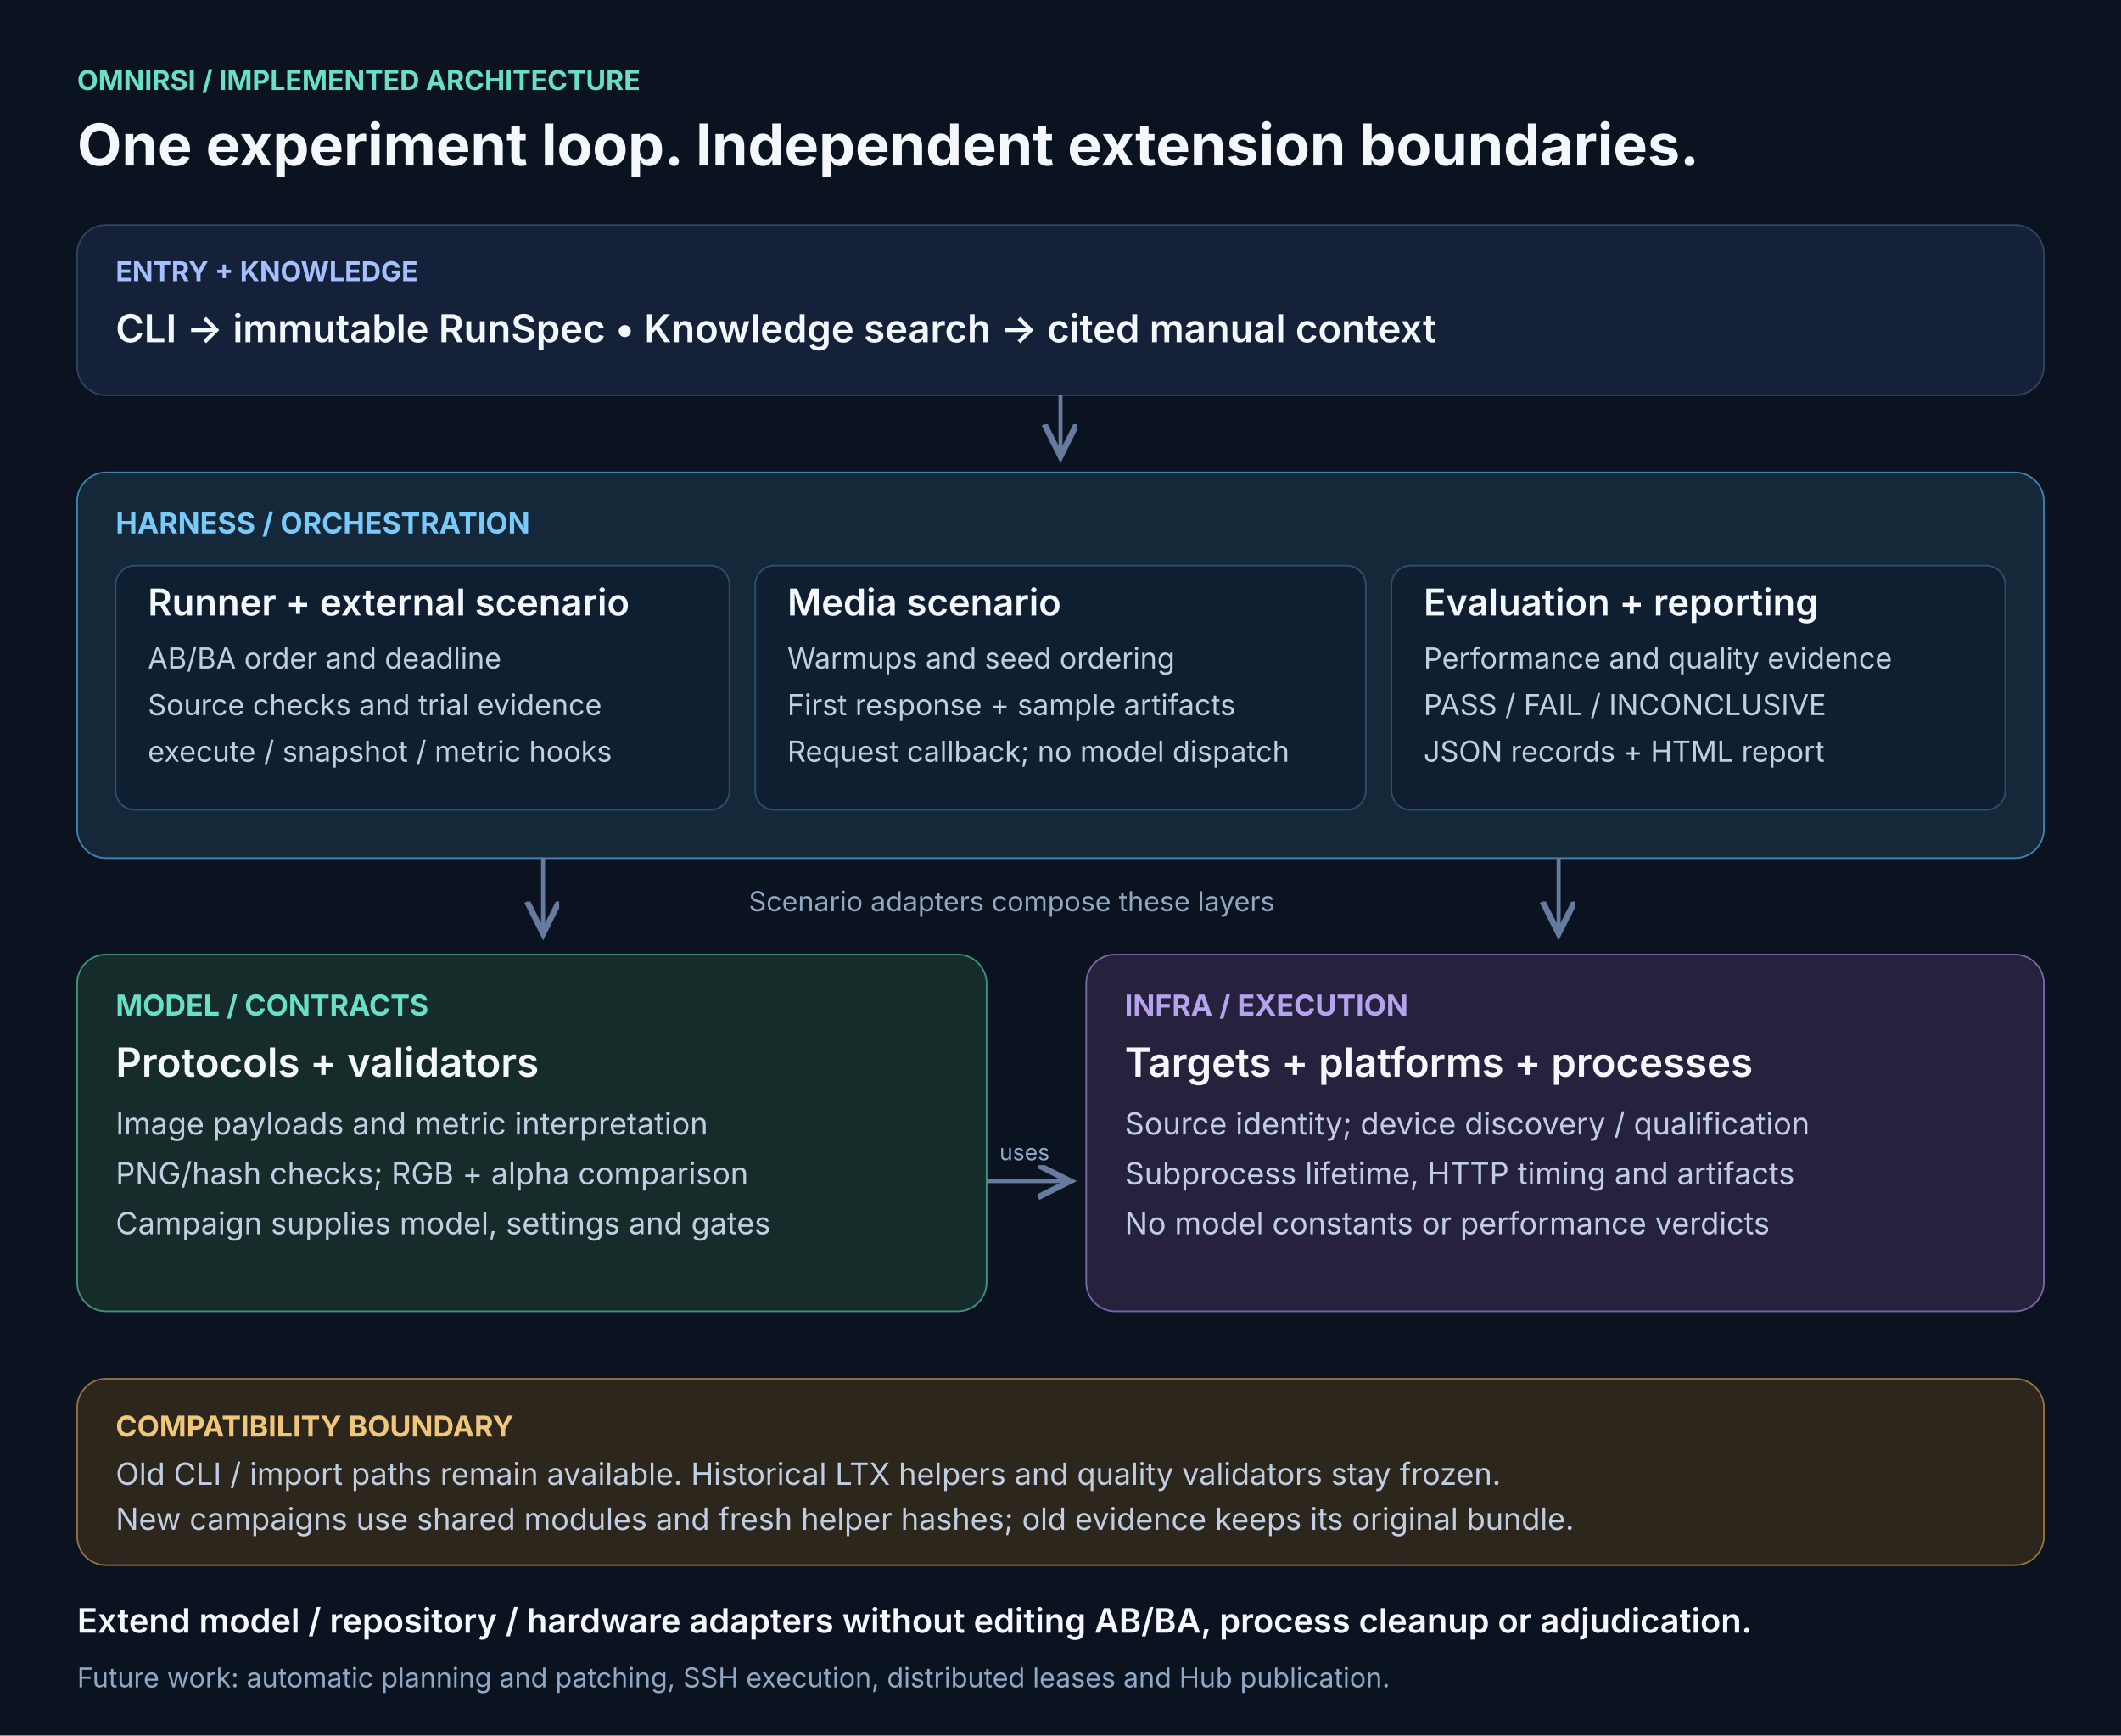
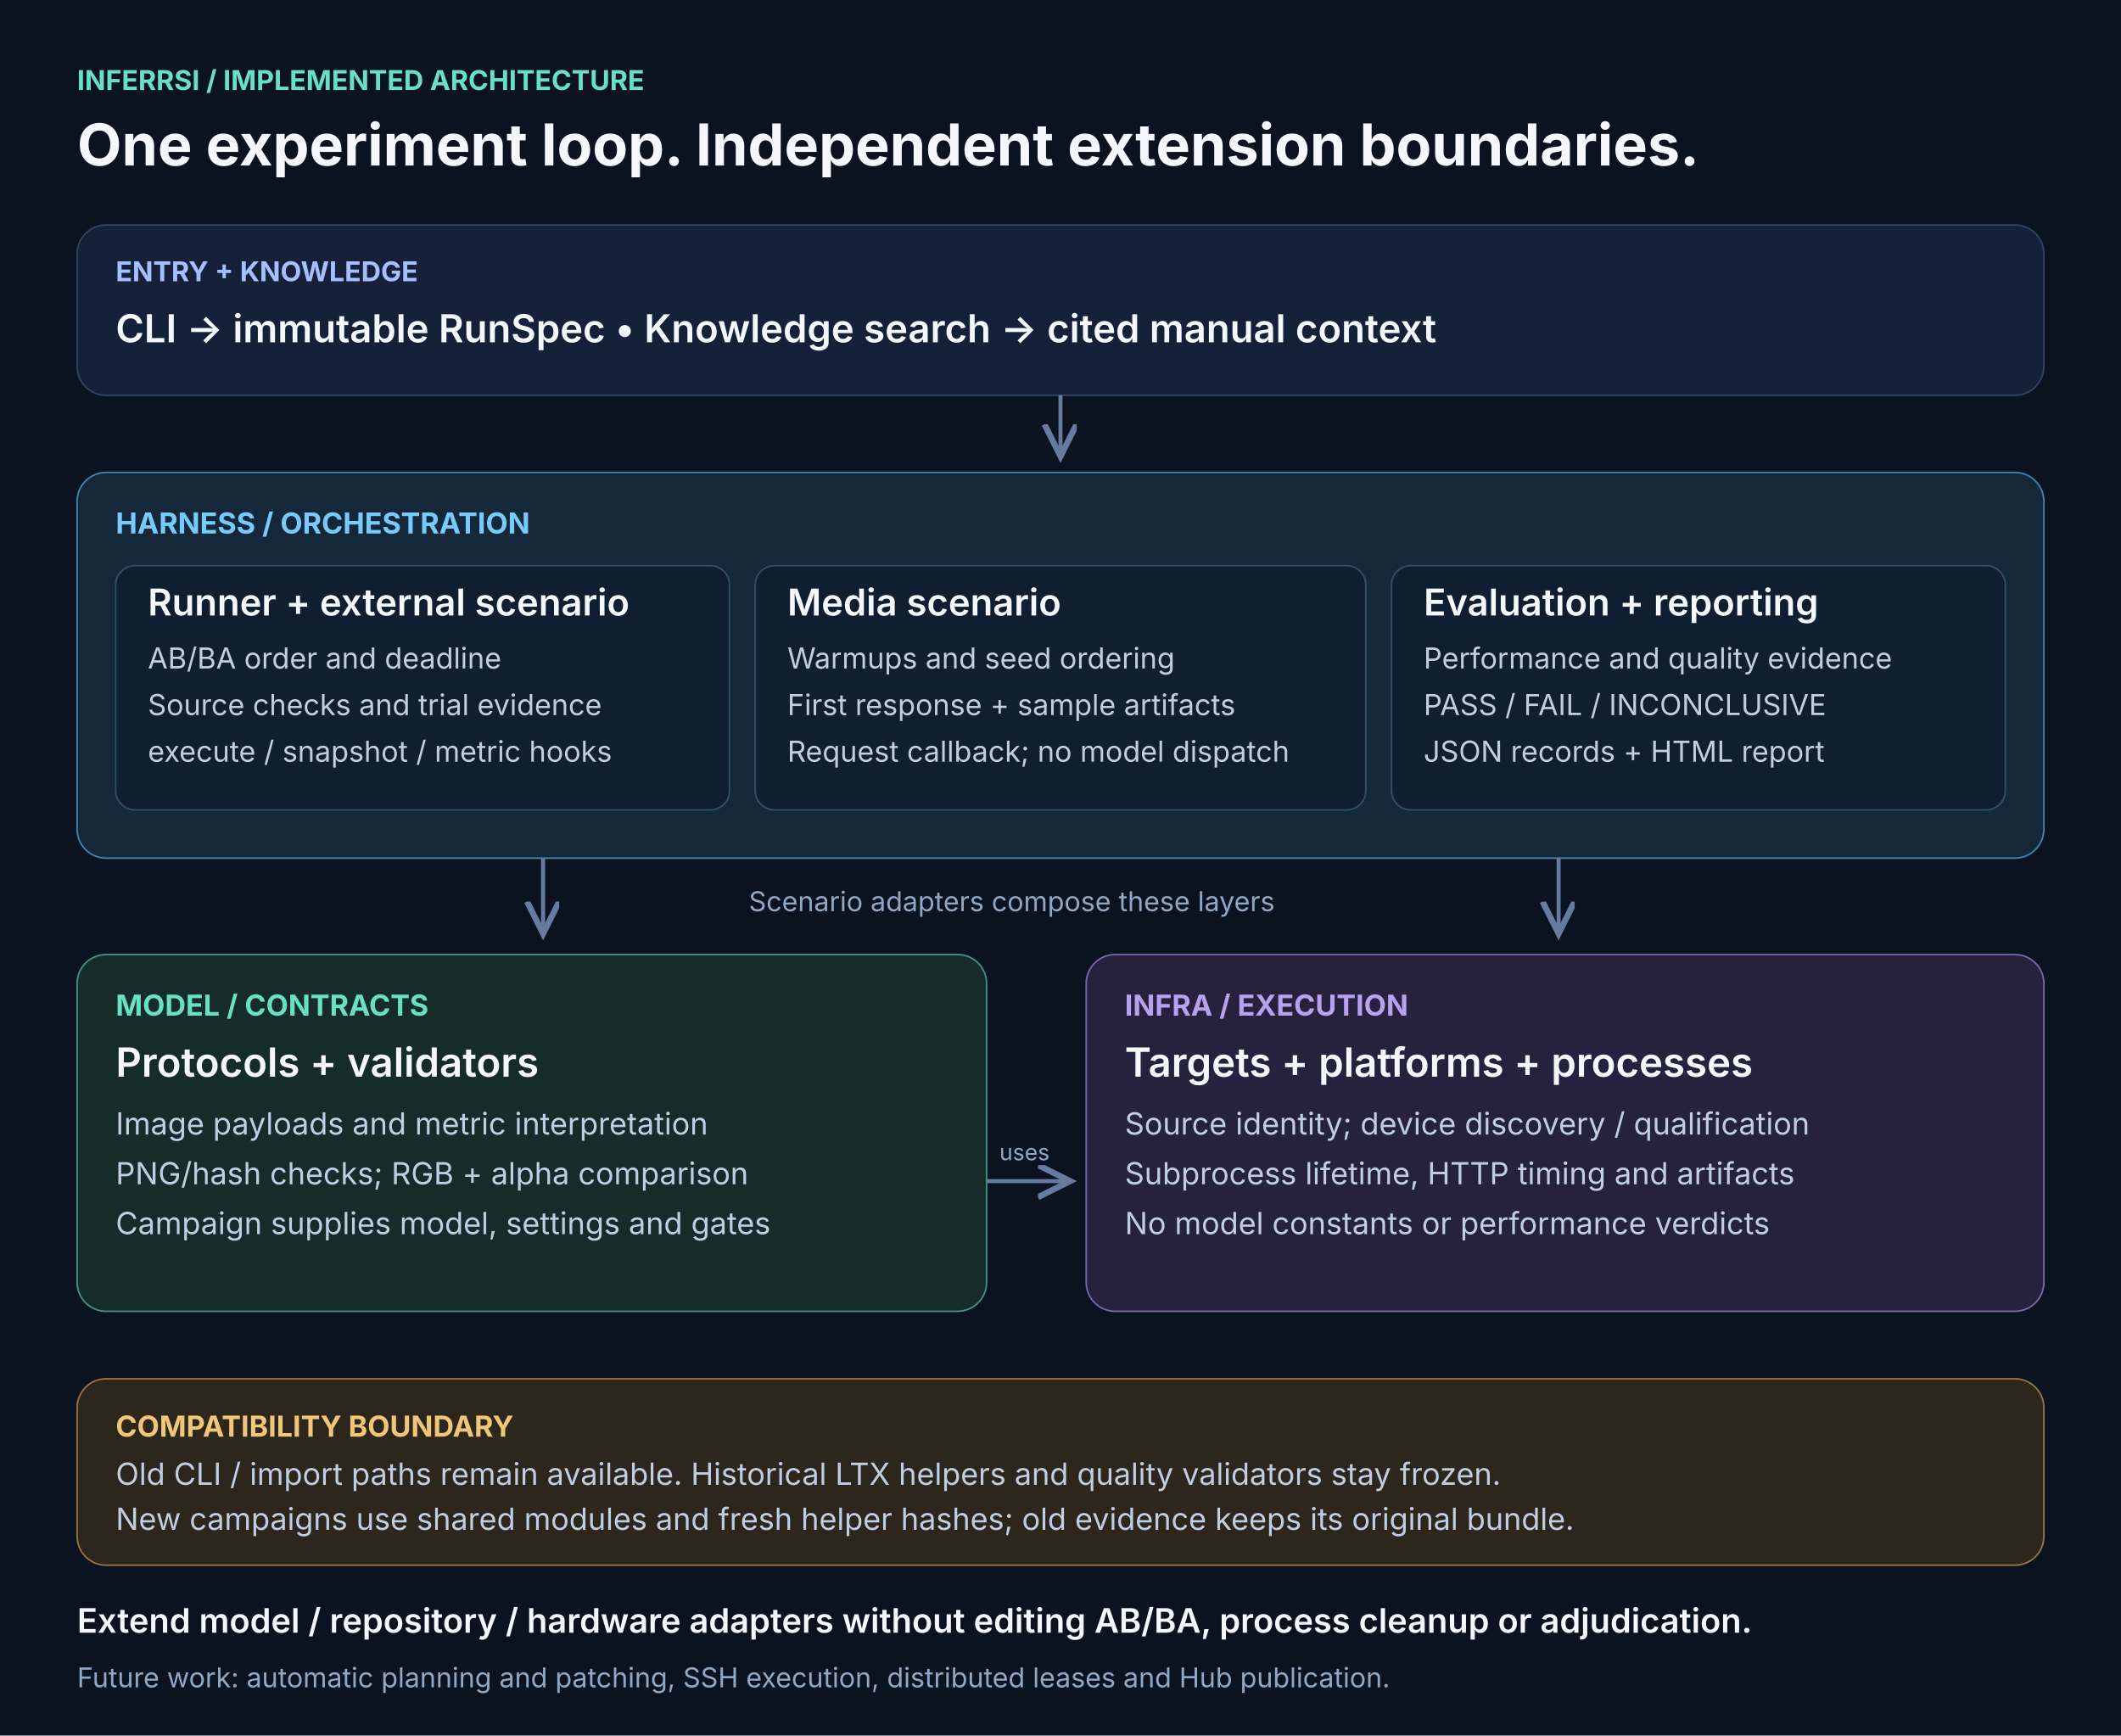
<svg xmlns="http://www.w3.org/2000/svg" width="1320" height="1080" viewBox="0 0 1320 1080" role="img" aria-labelledby="title desc">
  <defs>
    <marker id="arrow" markerWidth="10" markerHeight="10" refX="8" refY="4" orient="auto">
      <path d="M0,0 L8,4 L0,8" fill="none" stroke="#667b9e" stroke-width="1.5" />
    </marker>
  </defs>
  <rect width="1320" height="1080" fill="#0b1220" />
-   <text x="48" y="56" font-family="Inter,Segoe UI,Arial,sans-serif" font-size="17" font-weight="700" fill="#69dfc4">OMNIRSI / IMPLEMENTED ARCHITECTURE</text>
+   <text x="48" y="56" font-family="Inter,Segoe UI,Arial,sans-serif" font-size="17" font-weight="700" fill="#69dfc4">INFERRSI / IMPLEMENTED ARCHITECTURE</text>
  <text x="48" y="103" font-family="Inter,Segoe UI,Arial,sans-serif" font-size="36" font-weight="700" fill="#f4f7fc">One experiment loop. Independent extension boundaries.</text>
  <rect x="48" y="140" width="1224" height="106" rx="18" fill="#142139" stroke="#30435f" />
  <text x="72" y="175" font-family="Inter,Segoe UI,Arial,sans-serif" font-size="17" font-weight="700" fill="#a6bfff">ENTRY + KNOWLEDGE</text>
  <text x="72" y="213" font-family="Inter,Segoe UI,Arial,sans-serif" font-size="24" font-weight="600" fill="#f4f7fc">CLI → immutable RunSpec   •   Knowledge search → cited manual context</text>
  <path d="M660 246 L660 284" fill="none" stroke="#667b9e" stroke-width="2.5" marker-end="url(#arrow)" />
  <rect x="48" y="294" width="1224" height="240" rx="18" fill="#14283a" stroke="#4083ad" />
  <text x="72" y="332" font-family="Inter,Segoe UI,Arial,sans-serif" font-size="18" font-weight="700" fill="#77cafa">HARNESS / ORCHESTRATION</text>
  <rect x="72" y="352" width="382" height="152" rx="12" fill="#0f1e30" stroke="#304e69" />
  <text x="92" y="383" font-family="Inter,Segoe UI,Arial,sans-serif" font-size="23" font-weight="600" fill="#f4f7fc">Runner + external scenario</text>
  <text x="92" y="416" font-family="Inter,Segoe UI,Arial,sans-serif" font-size="18" font-weight="400" fill="#c1cee1">AB/BA order and deadline</text>
  <text x="92" y="445" font-family="Inter,Segoe UI,Arial,sans-serif" font-size="18" font-weight="400" fill="#c1cee1">Source checks and trial evidence</text>
  <text x="92" y="474" font-family="Inter,Segoe UI,Arial,sans-serif" font-size="18" font-weight="400" fill="#c1cee1">execute / snapshot / metric hooks</text>
  <rect x="470" y="352" width="380" height="152" rx="12" fill="#0f1e30" stroke="#304e69" />
  <text x="490" y="383" font-family="Inter,Segoe UI,Arial,sans-serif" font-size="23" font-weight="600" fill="#f4f7fc">Media scenario</text>
  <text x="490" y="416" font-family="Inter,Segoe UI,Arial,sans-serif" font-size="18" font-weight="400" fill="#c1cee1">Warmups and seed ordering</text>
  <text x="490" y="445" font-family="Inter,Segoe UI,Arial,sans-serif" font-size="18" font-weight="400" fill="#c1cee1">First response + sample artifacts</text>
  <text x="490" y="474" font-family="Inter,Segoe UI,Arial,sans-serif" font-size="18" font-weight="400" fill="#c1cee1">Request callback; no model dispatch</text>
  <rect x="866" y="352" width="382" height="152" rx="12" fill="#0f1e30" stroke="#304e69" />
  <text x="886" y="383" font-family="Inter,Segoe UI,Arial,sans-serif" font-size="23" font-weight="600" fill="#f4f7fc">Evaluation + reporting</text>
  <text x="886" y="416" font-family="Inter,Segoe UI,Arial,sans-serif" font-size="18" font-weight="400" fill="#c1cee1">Performance and quality evidence</text>
  <text x="886" y="445" font-family="Inter,Segoe UI,Arial,sans-serif" font-size="18" font-weight="400" fill="#c1cee1">PASS / FAIL / INCONCLUSIVE</text>
  <text x="886" y="474" font-family="Inter,Segoe UI,Arial,sans-serif" font-size="18" font-weight="400" fill="#c1cee1">JSON records + HTML report</text>
  <path d="M338 534 L338 581" fill="none" stroke="#667b9e" stroke-width="2.5" marker-end="url(#arrow)" />
  <path d="M970 534 L970 581" fill="none" stroke="#667b9e" stroke-width="2.5" marker-end="url(#arrow)" />
  <text x="466" y="567" font-family="Inter,Segoe UI,Arial,sans-serif" font-size="17" font-weight="400" fill="#91a8c4">Scenario adapters compose these layers</text>
  <rect x="48" y="594" width="566" height="222" rx="18" fill="#152c2a" stroke="#3e927f" />
  <text x="72" y="632" font-family="Inter,Segoe UI,Arial,sans-serif" font-size="18" font-weight="700" fill="#69dfc4">MODEL / CONTRACTS</text>
  <text x="72" y="670" font-family="Inter,Segoe UI,Arial,sans-serif" font-size="25" font-weight="600" fill="#f4f7fc">Protocols + validators</text>
  <text x="72" y="706" font-family="Inter,Segoe UI,Arial,sans-serif" font-size="19" font-weight="400" fill="#c1cee1">Image payloads and metric interpretation</text>
  <text x="72" y="737" font-family="Inter,Segoe UI,Arial,sans-serif" font-size="19" font-weight="400" fill="#c1cee1">PNG/hash checks; RGB + alpha comparison</text>
  <text x="72" y="768" font-family="Inter,Segoe UI,Arial,sans-serif" font-size="19" font-weight="400" fill="#c1cee1">Campaign supplies model, settings and gates</text>
  <rect x="676" y="594" width="596" height="222" rx="18" fill="#26223e" stroke="#7866a6" />
  <text x="700" y="632" font-family="Inter,Segoe UI,Arial,sans-serif" font-size="18" font-weight="700" fill="#b6a2ed">INFRA / EXECUTION</text>
  <text x="700" y="670" font-family="Inter,Segoe UI,Arial,sans-serif" font-size="25" font-weight="600" fill="#f4f7fc">Targets + platforms + processes</text>
  <text x="700" y="706" font-family="Inter,Segoe UI,Arial,sans-serif" font-size="19" font-weight="400" fill="#c1cee1">Source identity; device discovery / qualification</text>
  <text x="700" y="737" font-family="Inter,Segoe UI,Arial,sans-serif" font-size="19" font-weight="400" fill="#c1cee1">Subprocess lifetime, HTTP timing and artifacts</text>
  <text x="700" y="768" font-family="Inter,Segoe UI,Arial,sans-serif" font-size="19" font-weight="400" fill="#c1cee1">No model constants or performance verdicts</text>
  <path d="M614 735 L666 735" fill="none" stroke="#667b9e" stroke-width="2.5" marker-end="url(#arrow)" />
  <text x="622" y="722" font-family="Inter,Segoe UI,Arial,sans-serif" font-size="14" font-weight="400" fill="#91a8c4">uses</text>
  <rect x="48" y="858" width="1224" height="116" rx="18" fill="#2c261d" stroke="#947342" />
  <text x="72" y="894" font-family="Inter,Segoe UI,Arial,sans-serif" font-size="18" font-weight="700" fill="#f0c678">COMPATIBILITY BOUNDARY</text>
  <text x="72" y="924" font-family="Inter,Segoe UI,Arial,sans-serif" font-size="19" font-weight="400" fill="#c1cee1">Old CLI / import paths remain available. Historical LTX helpers and quality validators stay frozen.</text>
  <text x="72" y="952" font-family="Inter,Segoe UI,Arial,sans-serif" font-size="19" font-weight="400" fill="#c1cee1">New campaigns use shared modules and fresh helper hashes; old evidence keeps its original bundle.</text>
  <text x="48" y="1016" font-family="Inter,Segoe UI,Arial,sans-serif" font-size="21" font-weight="600" fill="#f4f7fc">Extend model / repository / hardware adapters without editing AB/BA, process cleanup or adjudication.</text>
  <text x="48" y="1050" font-family="Inter,Segoe UI,Arial,sans-serif" font-size="17" font-weight="400" fill="#91a8c4">Future work: automatic planning and patching, SSH execution, distributed leases and Hub publication.</text>
</svg>
